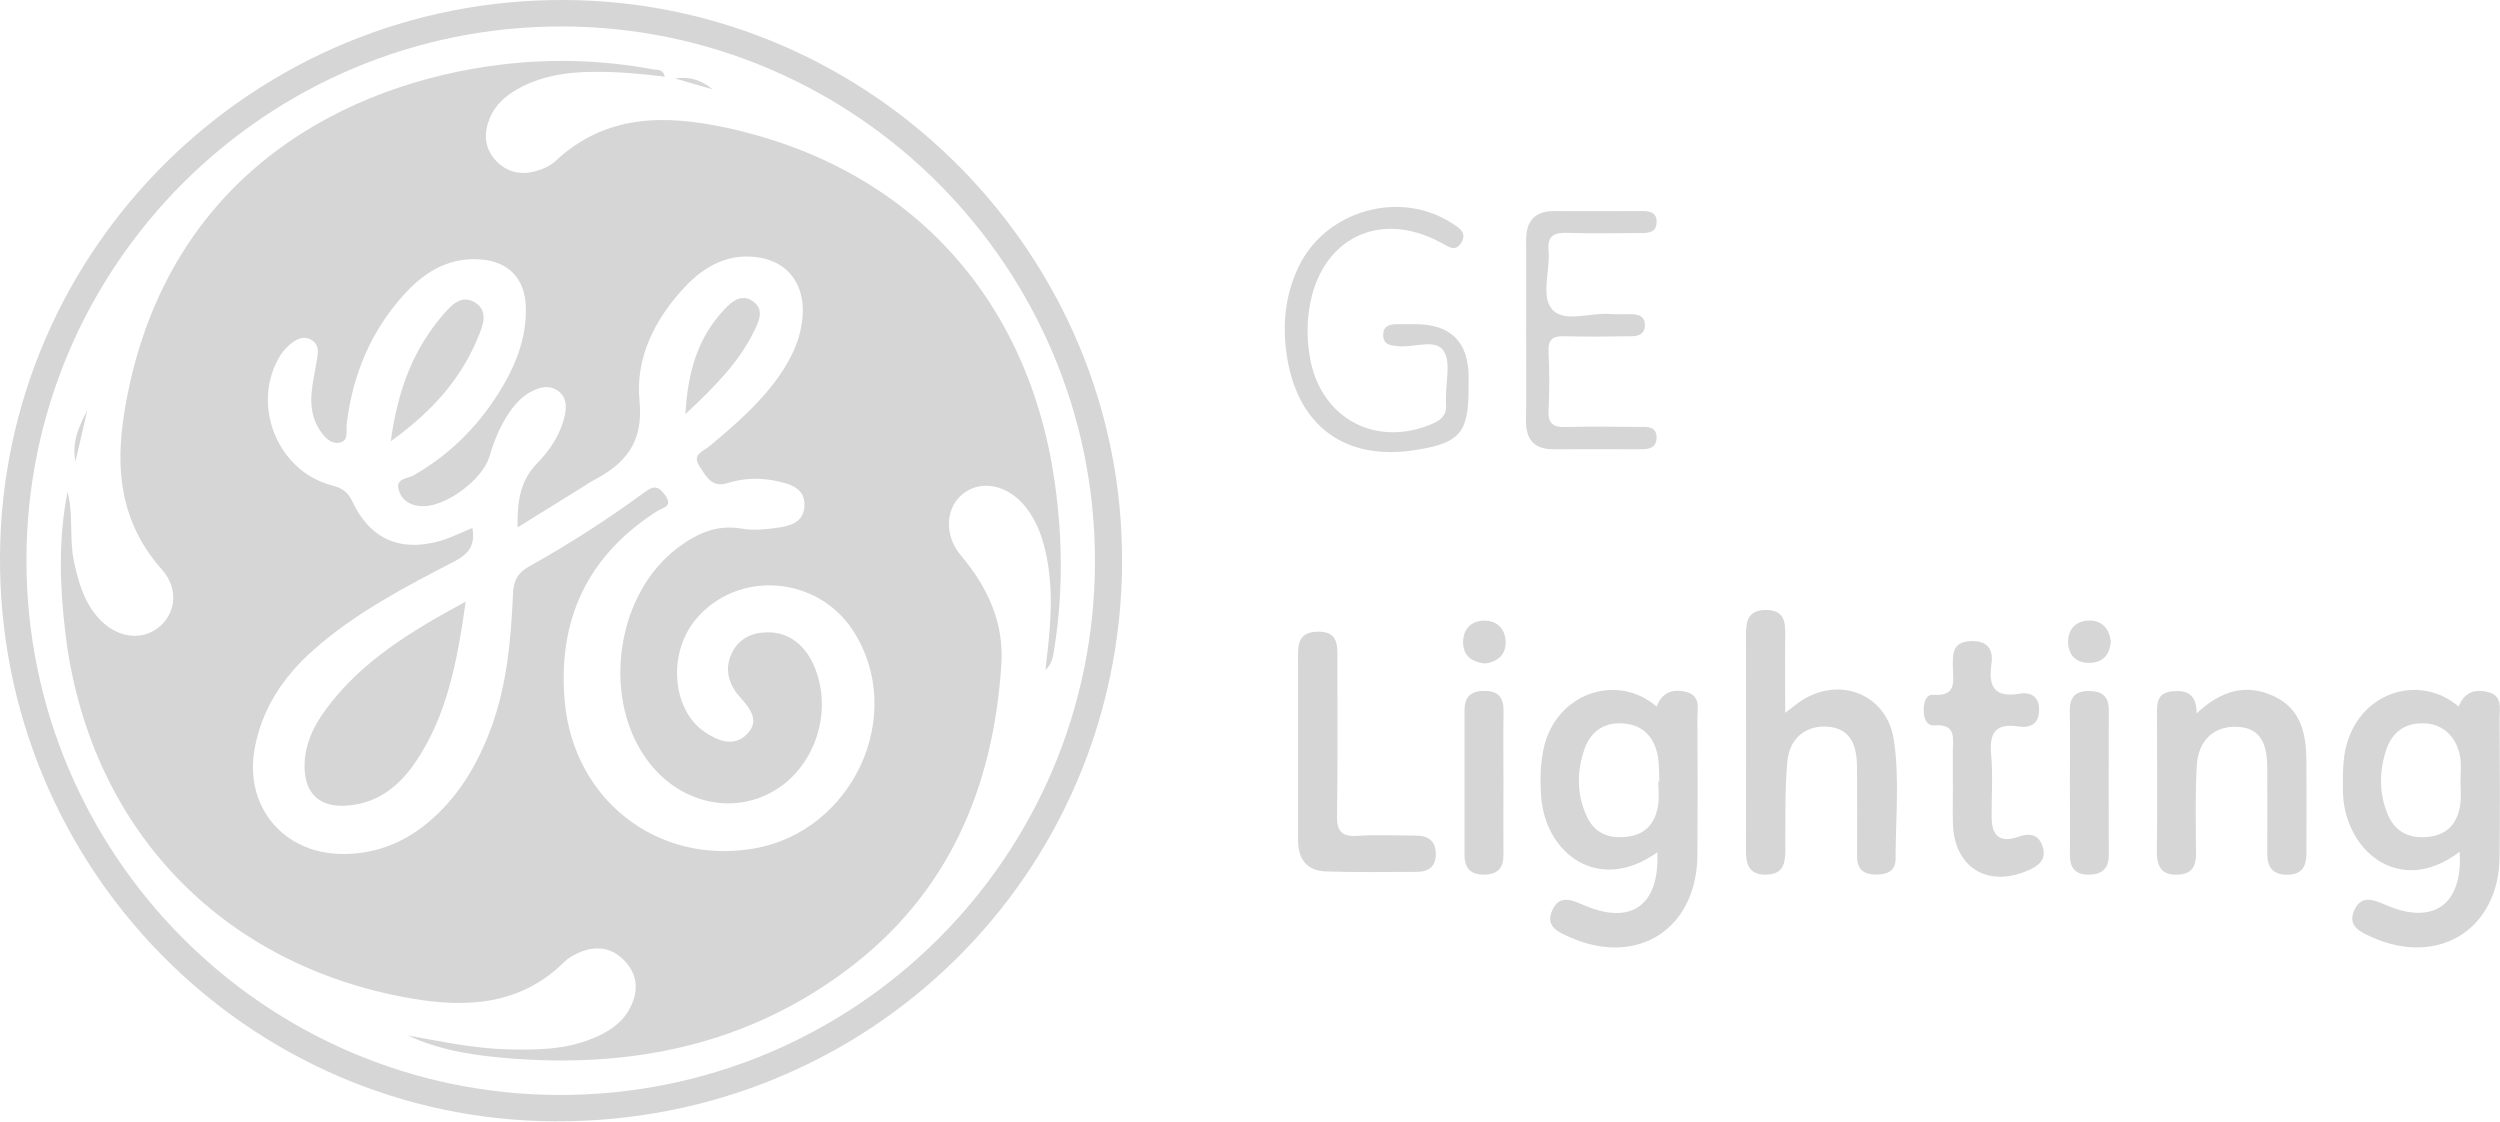
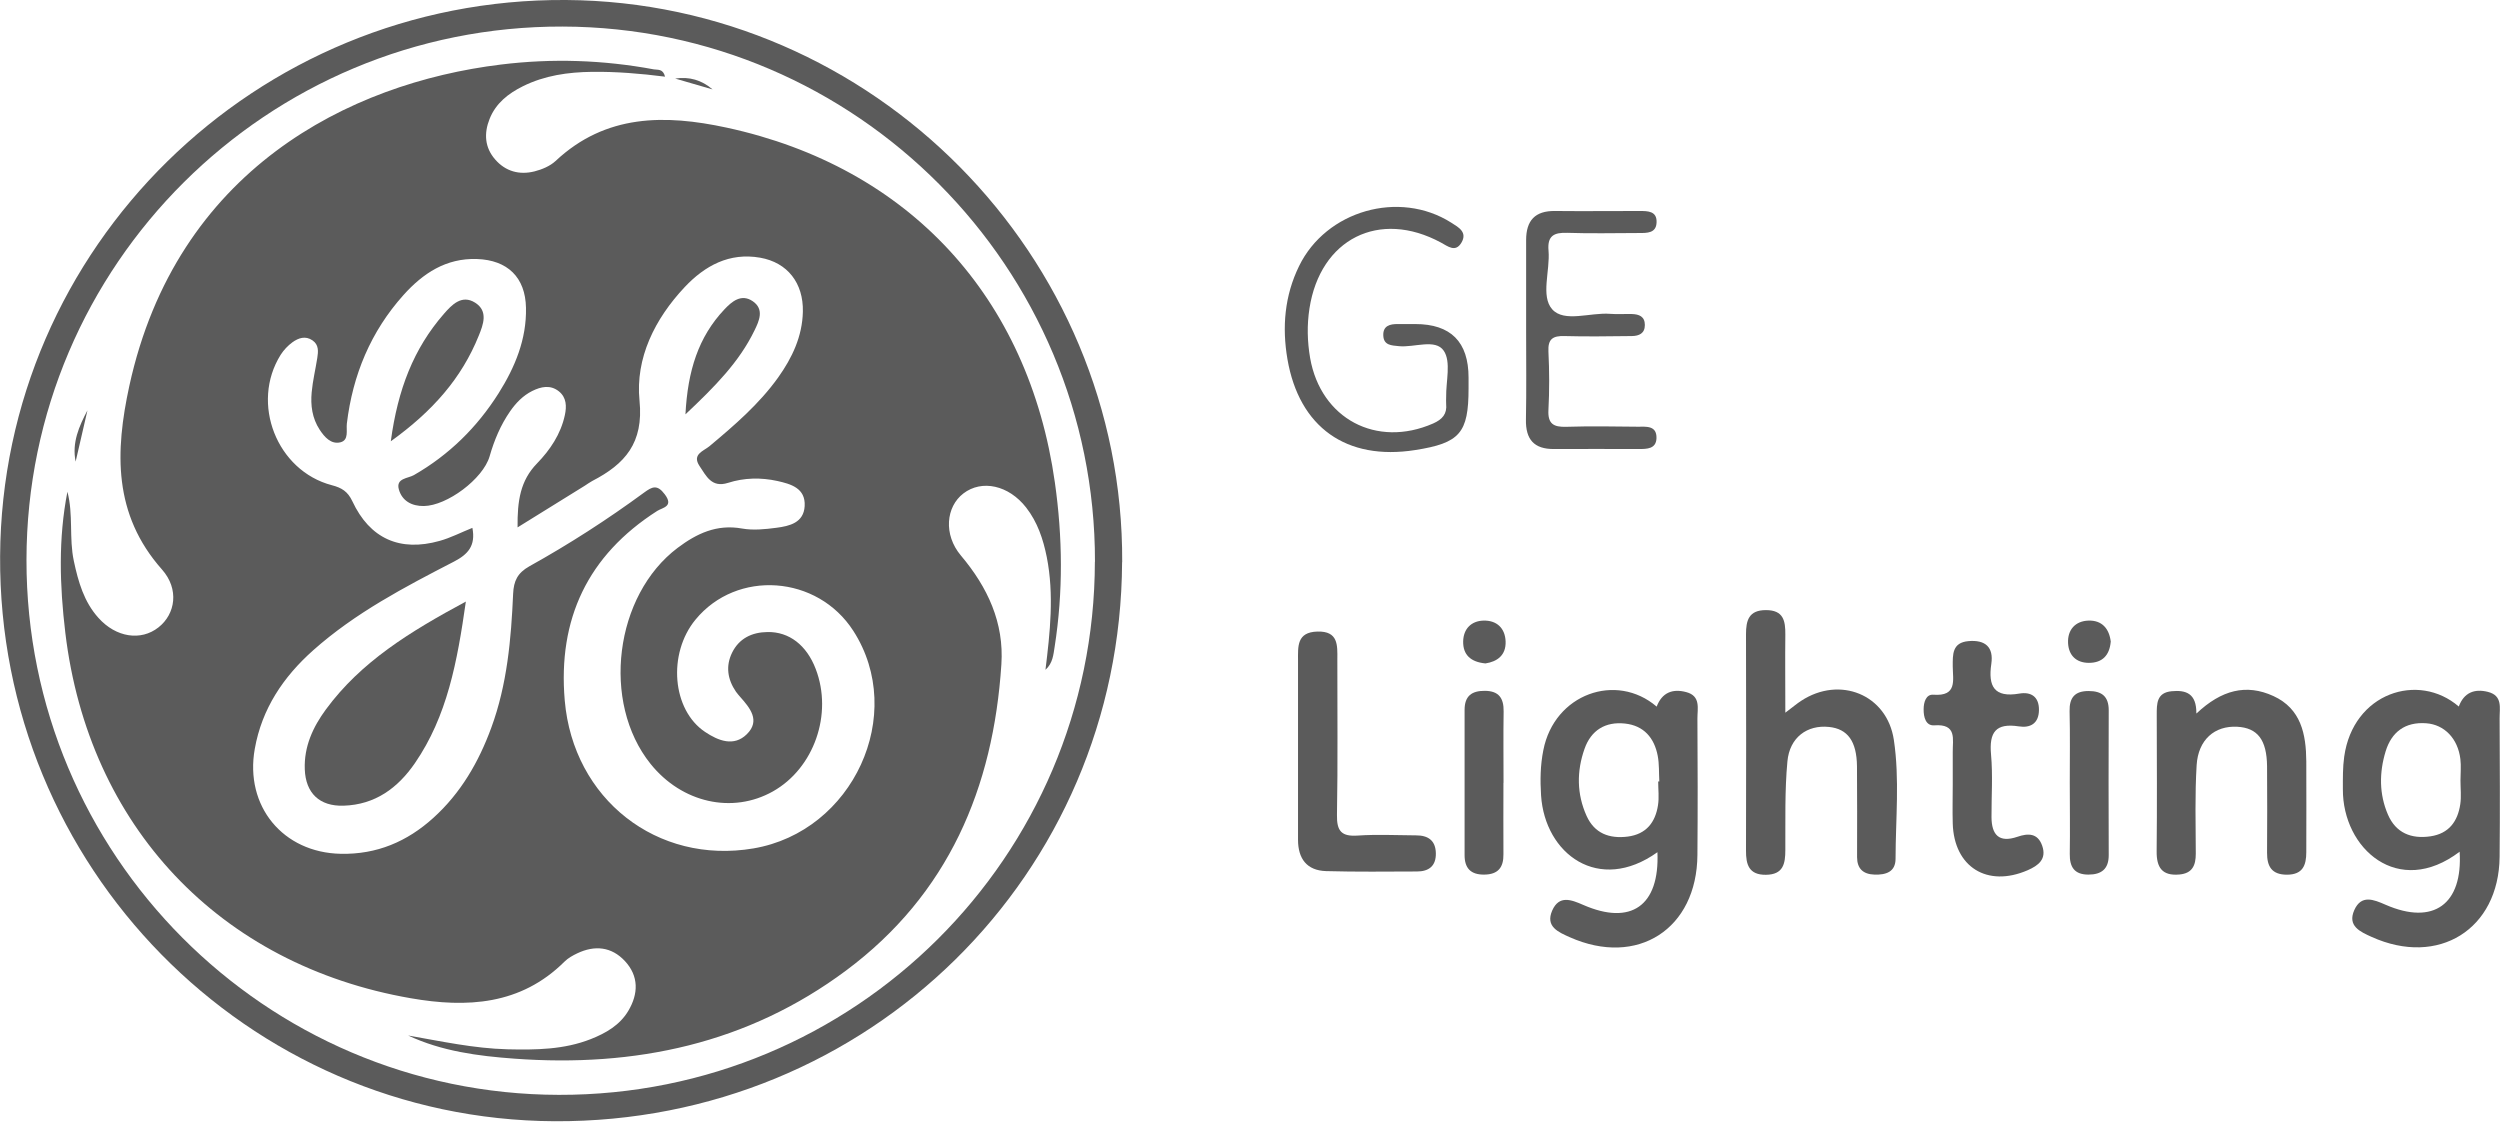
- <svg xmlns="http://www.w3.org/2000/svg" id="Corporate" width="242.84" height="108.92" viewBox="0 0 242.84 108.92">
-   <path d="M109,54.62c-.15,30.34-24.63,54.46-55.13,54.3C23.98,108.77-.17,84.16,0,54.04.17,24.01,24.81-.21,54.97,0c29.82.21,54.17,24.82,54.02,54.61ZM106.36,54.56c.04-28.57-23.18-51.92-51.71-51.99C25.94,2.5,2.59,25.73,2.57,54.39c-.02,28.62,23.15,51.9,51.71,51.97,28.75.07,52.04-23.1,52.08-51.79Z" fill="#d6d6d6" />
-   <path d="M161,82.78c-5.7,4.08-10.94.18-11.31-5.52-.09-1.47-.07-2.92.22-4.39,1.07-5.47,7.09-7.6,11.01-4.24.51-1.35,1.53-1.76,2.86-1.42,1.46.38,1.09,1.61,1.1,2.6.03,4.41.03,8.82,0,13.23-.04,7.2-5.83,10.92-12.41,7.99-1.08-.48-2.39-1.02-1.7-2.59.67-1.52,1.84-1.06,3.02-.54,4.63,2.02,7.42.09,7.2-5.12ZM161.07,75.92s.07,0,.11,0c-.04-.84,0-1.69-.15-2.5-.33-1.74-1.35-2.94-3.18-3.13-1.9-.21-3.29.65-3.93,2.45-.77,2.18-.77,4.4.2,6.53.77,1.7,2.21,2.23,3.99,2,1.8-.23,2.69-1.38,2.95-3.05.12-.75.02-1.53.02-2.3Z" fill="#d6d6d6" />
-   <path d="M238.92,82.74c-5.97,4.53-11.38-.3-11.34-6.08,0-1.05-.02-2.11.12-3.15.86-6.2,7.21-8.26,11.13-4.87.5-1.35,1.51-1.75,2.83-1.42,1.46.36,1.13,1.58,1.14,2.58.02,4.48.05,8.97,0,13.45-.08,7.03-5.95,10.69-12.43,7.77-1.1-.49-2.38-1.05-1.68-2.61.68-1.51,1.86-1.02,3.04-.51,4.65,2.03,7.52-.05,7.19-5.17ZM239,75.84s0,0,.01,0c0-.7.07-1.4-.01-2.09-.24-1.98-1.54-3.35-3.33-3.48-2.03-.14-3.36.83-3.94,2.74-.63,2.06-.63,4.15.23,6.15.77,1.78,2.27,2.38,4.13,2.1,1.79-.26,2.65-1.45,2.89-3.12.11-.75.02-1.53.02-2.3Z" fill="#d6d6d6" />
-   <path d="M173.41,69.24c.79-.6,1.15-.9,1.54-1.16,3.75-2.46,8.35-.63,9.01,3.79.57,3.81.17,7.69.17,11.54,0,1.28-.94,1.58-2.05,1.54-1.1-.04-1.69-.58-1.69-1.7,0-2.94.02-5.88-.01-8.83-.02-2.43-.91-3.63-2.72-3.82-2.11-.22-3.83,1.01-4.04,3.35-.26,2.85-.18,5.73-.2,8.6,0,1.33-.2,2.39-1.88,2.41-1.66.02-1.94-1-1.94-2.35.01-7,.01-14.01,0-21.01,0-1.35.26-2.35,1.93-2.35,1.71,0,1.9,1.05,1.88,2.37-.03,2.37,0,4.75,0,7.62Z" fill="#d6d6d6" />
-   <path d="M213.37,69.3c2.41-2.27,4.82-2.9,7.47-1.69,2.7,1.23,3.18,3.71,3.2,6.35.02,2.94,0,5.88,0,8.82,0,1.29-.34,2.18-1.87,2.19-1.49,0-1.95-.81-1.94-2.13.01-2.8.02-5.6,0-8.4-.03-2.58-.92-3.73-2.89-3.84-2.19-.12-3.8,1.25-3.95,3.72-.17,2.86-.09,5.74-.08,8.61,0,1.13-.33,1.91-1.6,2.02-1.67.14-2.22-.68-2.2-2.26.05-4.41.02-8.82.01-13.23,0-1.09-.03-2.17,1.46-2.31,1.38-.13,2.4.21,2.39,2.15Z" fill="#d6d6d6" />
-   <path d="M142.65,36.68c0,.35,0,.7,0,1.05,0,4.33-.85,5.31-5.19,5.99-6.68,1.05-11.27-2.21-12.41-8.84-.53-3.11-.27-6.16,1.12-9.03,2.63-5.4,9.74-7.42,14.78-4.22.71.45,1.61.92.99,1.95-.58.96-1.3.35-1.99-.02-6-3.24-11.72-.36-12.77,6.4-.25,1.61-.22,3.21.07,4.81,1.04,5.9,6.45,8.77,11.94,6.37.89-.39,1.37-.92,1.27-1.91-.02-.21,0-.42,0-.63-.03-1.54.49-3.45-.23-4.52-.81-1.21-2.85-.3-4.35-.45-.74-.07-1.48-.08-1.52-1.03-.04-.95.64-1.12,1.43-1.11.56,0,1.12,0,1.69,0q5.18,0,5.18,5.19Z" fill="#d6d6d6" />
-   <path d="M148.24,32.15c0-2.94.01-5.88,0-8.82,0-1.9.86-2.85,2.81-2.83,2.74.03,5.47,0,8.21,0,.8,0,1.69,0,1.66,1.09-.03,1.08-.93,1.05-1.72,1.05-2.32,0-4.63.06-6.94-.02-1.32-.05-1.97.28-1.84,1.74.17,1.94-.78,4.42.36,5.7,1.17,1.32,3.7.28,5.63.44.7.06,1.4,0,2.1.02.7.02,1.27.23,1.27,1.06,0,.83-.57,1.07-1.26,1.08-2.17.02-4.35.07-6.52,0-1.15-.04-1.64.28-1.58,1.52.09,1.89.1,3.78,0,5.67-.07,1.34.49,1.67,1.72,1.63,2.31-.07,4.63-.03,6.94-.01.82,0,1.88-.15,1.83,1.12-.04,1.04-.94,1.05-1.73,1.05-2.74,0-5.47-.02-8.21,0-1.97.02-2.77-.94-2.74-2.86.05-2.87.01-5.74.01-8.61Z" fill="#d6d6d6" />
-   <path d="M189.69,76.22c0-1.05,0-2.1,0-3.15-.02-1.25.44-2.77-1.8-2.61-.83.06-1.04-.8-1.03-1.56,0-.68.23-1.47.95-1.41,2.34.17,1.89-1.41,1.88-2.74,0-1.16-.08-2.32,1.55-2.46,1.62-.13,2.44.59,2.2,2.21-.32,2.18.28,3.3,2.73,2.88,1.12-.19,1.92.29,1.9,1.61-.02,1.32-.85,1.75-1.96,1.58-2.25-.35-2.9.58-2.7,2.73.19,2.01.03,4.06.05,6.09.01,1.71.72,2.53,2.52,1.91,1.04-.36,1.98-.37,2.41.87.46,1.32-.36,1.93-1.42,2.39-3.92,1.7-7.15-.31-7.27-4.54-.04-1.26,0-2.52,0-3.78Z" fill="#d6d6d6" />
-   <path d="M126.09,72.57c0-2.8,0-5.6,0-8.39,0-1.36-.14-2.77,1.88-2.82,2.04-.05,1.95,1.32,1.94,2.71-.01,5.04.05,10.07-.04,15.11-.03,1.57.44,2.11,2.02,2.01,1.88-.12,3.78-.03,5.67-.02,1.15,0,1.88.49,1.91,1.73.03,1.25-.68,1.78-1.84,1.79-2.94.01-5.89.05-8.82-.04-1.88-.06-2.72-1.21-2.72-3.04,0-3.01,0-6.02,0-9.02Z" fill="#d6d6d6" />
-   <path d="M146.04,76.05c0,2.31-.02,4.62,0,6.93.02,1.29-.52,1.96-1.86,1.98-1.33.02-1.92-.63-1.92-1.92,0-4.69,0-9.39,0-14.08,0-1.36.7-1.86,1.98-1.85,1.36.01,1.84.72,1.81,2-.04,2.31-.01,4.62-.01,6.93Z" fill="#d6d6d6" />
-   <path d="M201.06,76.01c0-2.31.04-4.62-.01-6.93-.03-1.32.51-1.96,1.84-1.96,1.28,0,1.96.51,1.95,1.87-.02,4.69-.01,9.39,0,14.08,0,1.33-.69,1.89-1.97,1.89-1.37,0-1.83-.74-1.81-2.01.03-2.31,0-4.62,0-6.93Z" fill="#d6d6d6" />
-   <path d="M205.03,62.36c-.12,1.28-.79,2.03-2.12,2.03-1.25,0-1.97-.75-2.02-1.92-.06-1.28.7-2.15,1.99-2.19,1.29-.04,2.01.76,2.16,2.08Z" fill="#d6d6d6" />
-   <path d="M144.28,64.45c-1.42-.14-2.19-.83-2.16-2.15.03-1.21.79-1.97,1.97-2.01,1.28-.04,2.11.73,2.16,2.03.04,1.34-.82,1.95-1.96,2.13Z" fill="#d6d6d6" />
-   <path d="M101.54,65.09c.45-3.66.86-7.31.13-10.98-.34-1.74-.9-3.39-2-4.81-1.69-2.17-4.29-2.75-6.09-1.37-1.69,1.29-1.96,3.99-.24,6.03,2.61,3.09,4.19,6.53,3.93,10.56-.78,12.03-5.16,22.36-15.08,29.75-9.56,7.13-20.51,9.43-32.23,8.57-3.53-.26-7.04-.72-10.32-2.25,3.21.56,6.39,1.26,9.66,1.34,2.75.07,5.48.04,8.09-.99,1.46-.58,2.81-1.35,3.64-2.73.99-1.66,1.04-3.38-.33-4.85-1.3-1.4-2.93-1.55-4.63-.75-.44.21-.89.46-1.23.8-4.25,4.23-9.5,4.51-14.93,3.57-18.61-3.24-31.31-16.74-33.56-35.49-.55-4.59-.69-9.15.21-13.71.59,2.22.15,4.5.62,6.73.43,2.02.98,3.96,2.38,5.52,1.71,1.91,4.13,2.27,5.83.93,1.65-1.3,2.04-3.72.34-5.63-4.75-5.36-4.56-11.44-3.17-17.83,4.56-20.96,21.3-29.41,36.07-31.22,4.99-.61,9.95-.45,14.88.47.37.07.89-.08,1.07.7-2.4-.3-4.73-.5-7.08-.47-2.34.03-4.62.35-6.74,1.41-1.41.71-2.62,1.65-3.22,3.17-.56,1.41-.48,2.77.54,3.94,1.01,1.16,2.36,1.53,3.82,1.16.73-.18,1.52-.51,2.05-1.01,4.87-4.57,10.65-4.53,16.62-3.24,17.72,3.83,29.35,16.47,31.89,34.48.75,5.31.81,10.61-.02,15.92-.12.8-.18,1.62-.9,2.28ZM45.88,51.28c.34,1.75-.44,2.58-1.79,3.28-4.8,2.48-9.6,4.99-13.68,8.61-2.91,2.59-4.98,5.69-5.68,9.58-.99,5.56,2.74,10.08,8.36,10.2,3.49.07,6.44-1.19,8.99-3.49,2.67-2.41,4.4-5.43,5.63-8.76,1.54-4.2,1.93-8.6,2.12-13.02.05-1.25.43-2.02,1.57-2.66,3.86-2.15,7.58-4.55,11.15-7.16.79-.58,1.28-.81,2.01.17.9,1.2-.21,1.28-.73,1.62-6.75,4.32-9.66,10.51-8.98,18.41.82,9.59,8.97,15.96,18.33,14.37,9.69-1.64,14.92-13.02,9.71-21.13-3.49-5.43-11.32-5.98-15.34-1.09-2.72,3.31-2.27,8.77.93,10.91,1.28.86,2.8,1.46,4.05.22,1.34-1.32.31-2.55-.66-3.64-.14-.16-.28-.32-.4-.49-.82-1.19-1.01-2.49-.38-3.78.68-1.39,1.92-1.99,3.44-2.01,2.1-.04,3.8,1.28,4.68,3.59,1.68,4.38-.16,9.64-4.16,11.89-3.94,2.22-8.84,1.11-11.88-2.67-4.8-5.98-3.5-16.38,2.64-21,1.84-1.39,3.8-2.31,6.24-1.88,1.08.19,2.25.08,3.36-.07,1.27-.17,2.64-.49,2.73-2.1.1-1.75-1.35-2.15-2.65-2.44-1.59-.35-3.23-.32-4.79.18-1.59.51-2.11-.67-2.76-1.64-.76-1.14.39-1.45.95-1.92,2.43-2.03,4.82-4.08,6.68-6.68,1.37-1.92,2.35-3.99,2.41-6.39.06-2.78-1.49-4.79-4.15-5.26-2.99-.52-5.37.78-7.32,2.86-2.9,3.09-4.81,6.9-4.39,11.03.41,4.12-1.42,6.17-4.59,7.8-.25.13-.47.3-.71.45-2.1,1.3-4.21,2.61-6.55,4.06-.03-2.59.27-4.55,1.89-6.21,1.27-1.3,2.3-2.84,2.7-4.68.18-.84.18-1.72-.59-2.32-.83-.65-1.73-.45-2.58-.03-.9.45-1.58,1.16-2.15,1.98-.93,1.34-1.54,2.81-2,4.38-.64,2.2-4.14,4.8-6.38,4.82-1.18.01-2.13-.49-2.44-1.62-.3-1.1.88-1.05,1.46-1.38,3.43-1.96,6.15-4.65,8.24-7.97,1.59-2.53,2.72-5.23,2.66-8.29-.06-2.95-1.79-4.64-4.76-4.73-3-.1-5.25,1.4-7.13,3.49-3.19,3.55-4.94,7.77-5.51,12.49-.08.64.22,1.61-.62,1.82-.91.22-1.55-.51-2.02-1.23-.72-1.11-.89-2.36-.77-3.64.1-1.11.37-2.21.54-3.31.1-.63.16-1.29-.46-1.72-.69-.48-1.37-.24-1.95.19-.44.33-.85.75-1.14,1.21-2.95,4.7-.38,11.27,4.98,12.67.95.25,1.53.59,1.98,1.55,1.69,3.63,4.62,4.94,8.47,3.86,1.07-.3,2.07-.82,3.19-1.27Z" fill="#d6d6d6" />
-   <path d="M8.48,39.86c-.38,1.66-.77,3.32-1.15,4.97-.38-1.85.34-3.44,1.15-4.97Z" fill="#d6d6d6" />
-   <path d="M69.21,8.68c-1.21-.35-2.42-.71-3.64-1.06,1.36-.2,2.57.13,3.64,1.06Z" fill="#d6d6d6" />
-   <path d="M45.24,58.43c-.84,5.86-1.81,11.13-4.95,15.7-1.66,2.42-3.87,4.04-6.93,4.14-2.32.07-3.68-1.21-3.77-3.54-.09-2.2.79-4.11,2.06-5.82,3.41-4.63,8.15-7.54,13.6-10.48Z" fill="#d6d6d6" />
-   <path d="M37.96,42.86c.68-5.04,2.22-9.01,5.15-12.37.76-.87,1.73-1.92,3.04-1.1,1.29.82.79,2.13.35,3.22-1.66,4.12-4.45,7.31-8.54,10.25Z" fill="#d6d6d6" />
-   <path d="M66.58,40.24c.22-4.23,1.26-7.5,3.78-10.18.72-.77,1.64-1.56,2.75-.81,1.15.78.63,1.91.18,2.84-1.48,3.07-3.83,5.43-6.71,8.14Z" fill="#d6d6d6" />
+ <svg xmlns="http://www.w3.org/2000/svg" id="Corporate" width="93.29mm" height="41.84mm" viewBox="0 0 264.44 118.61">
+   <path d="M118.69,59.47c-.16,33.04-26.83,59.3-60.03,59.14C26.12,118.44-.19,91.64,0,58.84.19,26.15,27.02-.22,59.87,0c32.47.22,58.99,27.03,58.83,59.47ZM115.82,59.42c.04-31.12-25.24-56.53-56.31-56.61C28.25,2.72,2.82,28.02,2.79,59.23c-.03,31.16,25.2,56.52,56.31,56.59,31.3.07,56.67-25.16,56.71-56.4Z" fill="#5b5b5b" />
+   <path d="M175.32,90.15c-6.21,4.44-11.91.19-12.31-6.01-.1-1.6-.08-3.18.24-4.78,1.16-5.96,7.72-8.27,11.99-4.61.56-1.48,1.67-1.92,3.11-1.54,1.59.41,1.19,1.75,1.2,2.83.03,4.8.04,9.6,0,14.4-.05,7.84-6.35,11.89-13.51,8.7-1.18-.53-2.6-1.11-1.85-2.82.73-1.65,2.01-1.15,3.29-.59,5.04,2.2,8.08.1,7.84-5.57ZM175.4,82.67s.08,0,.12,0c-.05-.91,0-1.84-.17-2.72-.36-1.89-1.47-3.2-3.47-3.41-2.07-.22-3.58.71-4.27,2.67-.84,2.37-.83,4.79.22,7.11.84,1.85,2.41,2.42,4.34,2.18,1.96-.25,2.93-1.5,3.21-3.32.13-.82.02-1.67.02-2.5Z" fill="#5b5b5b" />
+   <path d="M260.18,90.1c-6.5,4.93-12.39-.33-12.35-6.62,0-1.14-.02-2.3.14-3.43.94-6.76,7.85-8.99,12.12-5.31.55-1.47,1.65-1.91,3.08-1.55,1.59.4,1.23,1.72,1.24,2.81.02,4.88.05,9.77,0,14.65-.08,7.66-6.48,11.65-13.54,8.46-1.19-.54-2.59-1.14-1.83-2.84.74-1.65,2.03-1.12,3.31-.56,5.06,2.21,8.19-.05,7.83-5.63ZM260.26,82.58s0,0,.01,0c0-.76.08-1.53-.01-2.28-.26-2.16-1.68-3.65-3.62-3.79-2.21-.16-3.66.91-4.29,2.98-.68,2.24-.69,4.52.25,6.69.84,1.94,2.47,2.59,4.5,2.29,1.95-.29,2.88-1.58,3.15-3.4.12-.82.02-1.67.02-2.5Z" fill="#5b5b5b" />
+   <path d="M188.84,75.4c.86-.65,1.25-.98,1.68-1.26,4.08-2.68,9.09-.68,9.81,4.13.62,4.15.19,8.37.18,12.57,0,1.4-1.02,1.72-2.23,1.68-1.2-.04-1.84-.63-1.84-1.85,0-3.2.02-6.41-.01-9.61-.03-2.65-.99-3.96-2.96-4.16-2.3-.24-4.17,1.1-4.4,3.65-.29,3.1-.2,6.24-.22,9.37,0,1.44-.21,2.6-2.05,2.62-1.81.02-2.12-1.09-2.11-2.56.02-7.63.02-15.26,0-22.88,0-1.47.29-2.56,2.11-2.56,1.86,0,2.06,1.14,2.05,2.58-.03,2.58,0,5.17,0,8.3Z" fill="#5b5b5b" />
+   <path d="M232.35,75.47c2.63-2.48,5.25-3.16,8.13-1.84,2.93,1.34,3.46,4.04,3.48,6.91.02,3.2,0,6.4,0,9.6,0,1.4-.37,2.38-2.04,2.39-1.62,0-2.12-.88-2.11-2.32.01-3.05.03-6.1,0-9.15-.03-2.81-1.01-4.06-3.15-4.18-2.39-.13-4.13,1.36-4.3,4.06-.19,3.11-.1,6.25-.09,9.37,0,1.23-.36,2.08-1.74,2.2-1.82.16-2.42-.74-2.4-2.46.05-4.8.02-9.6.01-14.41,0-1.19-.03-2.37,1.59-2.52,1.5-.14,2.62.23,2.6,2.34Z" fill="#5b5b5b" />
+   <path d="M155.34,39.95c0,.38,0,.76,0,1.14,0,4.72-.92,5.78-5.65,6.52-7.27,1.14-12.27-2.4-13.51-9.62-.58-3.39-.3-6.71,1.23-9.84,2.86-5.88,10.6-8.08,16.09-4.6.78.49,1.75,1.01,1.08,2.13-.63,1.05-1.42.38-2.16-.02-6.53-3.53-12.77-.39-13.91,6.97-.27,1.76-.23,3.49.07,5.24,1.13,6.43,7.02,9.55,13.01,6.93.97-.43,1.49-1,1.38-2.08-.02-.23,0-.46,0-.69-.03-1.68.54-3.75-.25-4.92-.88-1.31-3.11-.33-4.74-.49-.81-.08-1.62-.09-1.66-1.13-.04-1.03.7-1.22,1.55-1.21.61.01,1.22,0,1.83,0q5.64,0,5.64,5.66Z" fill="#5b5b5b" />
+   <path d="M161.43,35.01c0-3.2.01-6.41,0-9.61,0-2.07.94-3.11,3.06-3.08,2.98.03,5.96,0,8.94,0,.87,0,1.84,0,1.8,1.19-.03,1.17-1.01,1.14-1.87,1.14-2.52,0-5.04.07-7.56-.02-1.43-.05-2.14.31-2,1.89.18,2.11-.85,4.81.39,6.2,1.28,1.43,4.03.31,6.13.48.76.06,1.53,0,2.29.02.76.02,1.38.25,1.38,1.16,0,.9-.62,1.16-1.38,1.17-2.37.02-4.74.07-7.1,0-1.26-.04-1.79.31-1.72,1.65.1,2.05.11,4.12,0,6.17-.08,1.46.54,1.82,1.87,1.78,2.52-.08,5.04-.04,7.56-.01.89,0,2.04-.16,2,1.22-.04,1.14-1.02,1.14-1.89,1.14-2.98,0-5.96-.02-8.94,0-2.14.02-3.02-1.03-2.98-3.12.06-3.13.02-6.25.02-9.38Z" fill="#5b5b5b" />
+   <path d="M206.56,83c0-1.14.01-2.29,0-3.43-.02-1.37.48-3.02-1.96-2.84-.9.06-1.13-.88-1.12-1.7,0-.74.25-1.6,1.03-1.54,2.55.19,2.06-1.54,2.05-2.99,0-1.26-.08-2.53,1.68-2.68,1.77-.15,2.66.64,2.4,2.41-.35,2.37.3,3.6,2.97,3.14,1.22-.21,2.09.32,2.07,1.75-.02,1.43-.93,1.91-2.13,1.72-2.45-.38-3.15.63-2.94,2.97.2,2.19.04,4.42.05,6.63.01,1.86.78,2.75,2.74,2.08,1.13-.39,2.15-.4,2.62.94.5,1.43-.4,2.1-1.54,2.6-4.27,1.85-7.79-.34-7.92-4.95-.04-1.37,0-2.74,0-4.12Z" fill="#5b5b5b" />
+   <path d="M137.3,79.02c0-3.05,0-6.09,0-9.14,0-1.48-.15-3.01,2.05-3.07,2.22-.06,2.12,1.44,2.11,2.95-.01,5.48.06,10.97-.04,16.45-.03,1.71.48,2.3,2.2,2.18,2.05-.14,4.12-.03,6.18-.02,1.25,0,2.05.53,2.08,1.88.03,1.36-.74,1.94-2,1.94-3.2.01-6.41.05-9.61-.04-2.04-.06-2.97-1.32-2.97-3.31,0-3.28,0-6.55,0-9.83Z" fill="#5b5b5b" />
+   <path d="M159.03,82.81c0,2.52-.02,5.03,0,7.55.02,1.41-.57,2.14-2.02,2.16-1.45.02-2.1-.69-2.09-2.09,0-5.11.01-10.22,0-15.33,0-1.48.76-2.03,2.15-2.02,1.48.01,2,.78,1.98,2.18-.04,2.52-.01,5.03-.01,7.55Z" fill="#5b5b5b" />
+   <path d="M218.94,82.78c0-2.52.04-5.03-.02-7.55-.03-1.44.56-2.13,2.01-2.13,1.39,0,2.13.56,2.13,2.04-.03,5.11-.01,10.22,0,15.33,0,1.45-.76,2.05-2.15,2.05-1.49,0-1.99-.81-1.97-2.19.04-2.52,0-5.03,0-7.55Z" fill="#5b5b5b" />
+   <path d="M223.27,67.91c-.13,1.39-.86,2.21-2.31,2.21-1.36,0-2.14-.82-2.2-2.09-.07-1.4.76-2.34,2.17-2.38,1.4-.04,2.19.83,2.35,2.26Z" fill="#5b5b5b" />
+   <path d="M157.12,70.18c-1.54-.15-2.38-.9-2.35-2.34.03-1.32.86-2.15,2.14-2.19,1.4-.04,2.3.79,2.35,2.21.05,1.46-.89,2.13-2.13,2.32Z" fill="#5b5b5b" />
+   <path d="M110.58,70.88c.49-3.99.93-7.96.14-11.96-.38-1.89-.98-3.69-2.18-5.23-1.84-2.36-4.68-2.99-6.64-1.49-1.84,1.41-2.13,4.35-.26,6.57,2.84,3.37,4.57,7.11,4.28,11.5-.85,13.1-5.62,24.34-16.42,32.39-10.41,7.76-22.33,10.27-35.1,9.33-3.85-.28-7.67-.78-11.24-2.45,3.49.61,6.96,1.37,10.52,1.46,3,.07,5.97.04,8.81-1.08,1.59-.63,3.06-1.47,3.96-2.98,1.08-1.81,1.13-3.68-.36-5.28-1.42-1.52-3.19-1.69-5.04-.81-.48.23-.97.5-1.34.87-4.63,4.61-10.34,4.91-16.26,3.88-20.27-3.52-34.1-18.23-36.55-38.65-.6-5-.75-9.97.22-14.93.64,2.41.16,4.91.68,7.33.47,2.2,1.07,4.31,2.6,6.01,1.86,2.08,4.5,2.47,6.35,1.01,1.8-1.41,2.22-4.05.37-6.13-5.17-5.84-4.96-12.46-3.45-19.42C18.65,18,36.87,8.8,52.96,6.83c5.44-.67,10.83-.49,16.21.51.4.07.96-.09,1.17.77-2.61-.33-5.16-.54-7.71-.51-2.55.03-5.03.38-7.34,1.53-1.54.77-2.85,1.79-3.51,3.45-.61,1.53-.52,3.02.59,4.29,1.1,1.27,2.57,1.66,4.16,1.26.79-.2,1.65-.56,2.23-1.1,5.31-4.98,11.6-4.93,18.09-3.53,19.29,4.17,31.96,17.93,34.73,37.55.82,5.79.88,11.56-.02,17.33-.14.87-.19,1.77-.98,2.48ZM49.96,55.84c.37,1.9-.48,2.81-1.95,3.57-5.23,2.7-10.45,5.43-14.89,9.38-3.17,2.82-5.43,6.19-6.18,10.43-1.08,6.06,2.98,10.98,9.1,11.1,3.8.08,7.02-1.29,9.79-3.8,2.9-2.62,4.8-5.91,6.13-9.54,1.68-4.57,2.1-9.37,2.31-14.17.06-1.36.47-2.2,1.71-2.9,4.21-2.34,8.26-4.95,12.14-7.8.86-.63,1.39-.89,2.19.18.98,1.3-.23,1.4-.8,1.76-7.35,4.7-10.52,11.44-9.78,20.05.9,10.44,9.77,17.38,19.96,15.65,10.55-1.79,16.25-14.18,10.57-23.01-3.8-5.91-12.32-6.52-16.7-1.19-2.96,3.6-2.48,9.55,1.02,11.88,1.39.93,3.04,1.59,4.41.24,1.46-1.44.34-2.78-.72-3.97-.15-.17-.3-.35-.43-.53-.89-1.3-1.1-2.71-.41-4.12.74-1.51,2.09-2.17,3.75-2.19,2.29-.04,4.14,1.39,5.1,3.91,1.83,4.77-.18,10.5-4.53,12.95-4.29,2.41-9.63,1.21-12.94-2.91-5.23-6.51-3.81-17.84,2.87-22.86,2.01-1.51,4.13-2.52,6.8-2.04,1.18.21,2.45.08,3.65-.08,1.38-.18,2.88-.53,2.98-2.29.11-1.91-1.47-2.34-2.89-2.66-1.73-.38-3.51-.35-5.22.2-1.74.55-2.3-.73-3.01-1.78-.83-1.24.42-1.58,1.04-2.09,2.64-2.21,5.25-4.45,7.27-7.27,1.49-2.09,2.56-4.35,2.62-6.96.07-3.03-1.62-5.21-4.52-5.72-3.25-.57-5.84.84-7.98,3.11-3.16,3.36-5.23,7.51-4.78,12.01.45,4.49-1.54,6.71-5,8.5-.27.14-.51.33-.77.49-2.29,1.42-4.58,2.84-7.13,4.42-.03-2.82.29-4.95,2.06-6.77,1.38-1.42,2.51-3.1,2.94-5.1.2-.92.19-1.87-.64-2.53-.9-.71-1.88-.49-2.81-.03-.98.49-1.72,1.26-2.34,2.15-1.01,1.46-1.68,3.06-2.17,4.77-.7,2.39-4.51,5.22-6.95,5.25-1.28.02-2.31-.54-2.65-1.76-.33-1.19.96-1.15,1.59-1.51,3.73-2.14,6.69-5.06,8.97-8.67,1.73-2.75,2.96-5.7,2.89-9.03-.06-3.22-1.95-5.05-5.19-5.16-3.27-.11-5.71,1.52-7.76,3.8-3.47,3.87-5.38,8.46-6,13.61-.08.7.24,1.75-.68,1.98-.99.24-1.68-.55-2.2-1.34-.79-1.21-.97-2.57-.84-3.96.11-1.21.4-2.4.59-3.61.11-.69.18-1.4-.5-1.87-.75-.52-1.49-.26-2.13.2-.48.35-.92.82-1.24,1.32-3.21,5.12-.42,12.27,5.42,13.8,1.03.27,1.67.65,2.16,1.69,1.85,3.96,5.03,5.38,9.23,4.2,1.16-.32,2.25-.89,3.47-1.38Z" fill="#5b5b5b" />
+   <path d="M9.24,43.41c-.42,1.81-.84,3.61-1.25,5.42-.41-2.01.37-3.75,1.25-5.42Z" fill="#5b5b5b" />
+   <path d="M75.37,9.46c-1.32-.38-2.64-.77-3.96-1.15,1.49-.22,2.8.15,3.96,1.15Z" fill="#5b5b5b" />
+   <path d="M49.27,63.63c-.91,6.38-1.97,12.12-5.39,17.1-1.81,2.63-4.21,4.4-7.55,4.5-2.53.08-4.01-1.32-4.1-3.85-.09-2.4.86-4.47,2.24-6.34,3.71-5.04,8.87-8.21,14.81-11.41Z" fill="#5b5b5b" />
+   <path d="M41.33,46.68c.74-5.49,2.42-9.81,5.61-13.47.83-.95,1.89-2.09,3.31-1.19,1.41.89.86,2.32.38,3.5-1.81,4.48-4.85,7.96-9.3,11.16Z" fill="#5b5b5b" />
+   <path d="M72.5,43.82c.24-4.61,1.37-8.17,4.11-11.08.79-.84,1.79-1.7,3-.88,1.25.85.69,2.08.19,3.1-1.62,3.34-4.17,5.92-7.3,8.87Z" fill="#5b5b5b" />
</svg>
